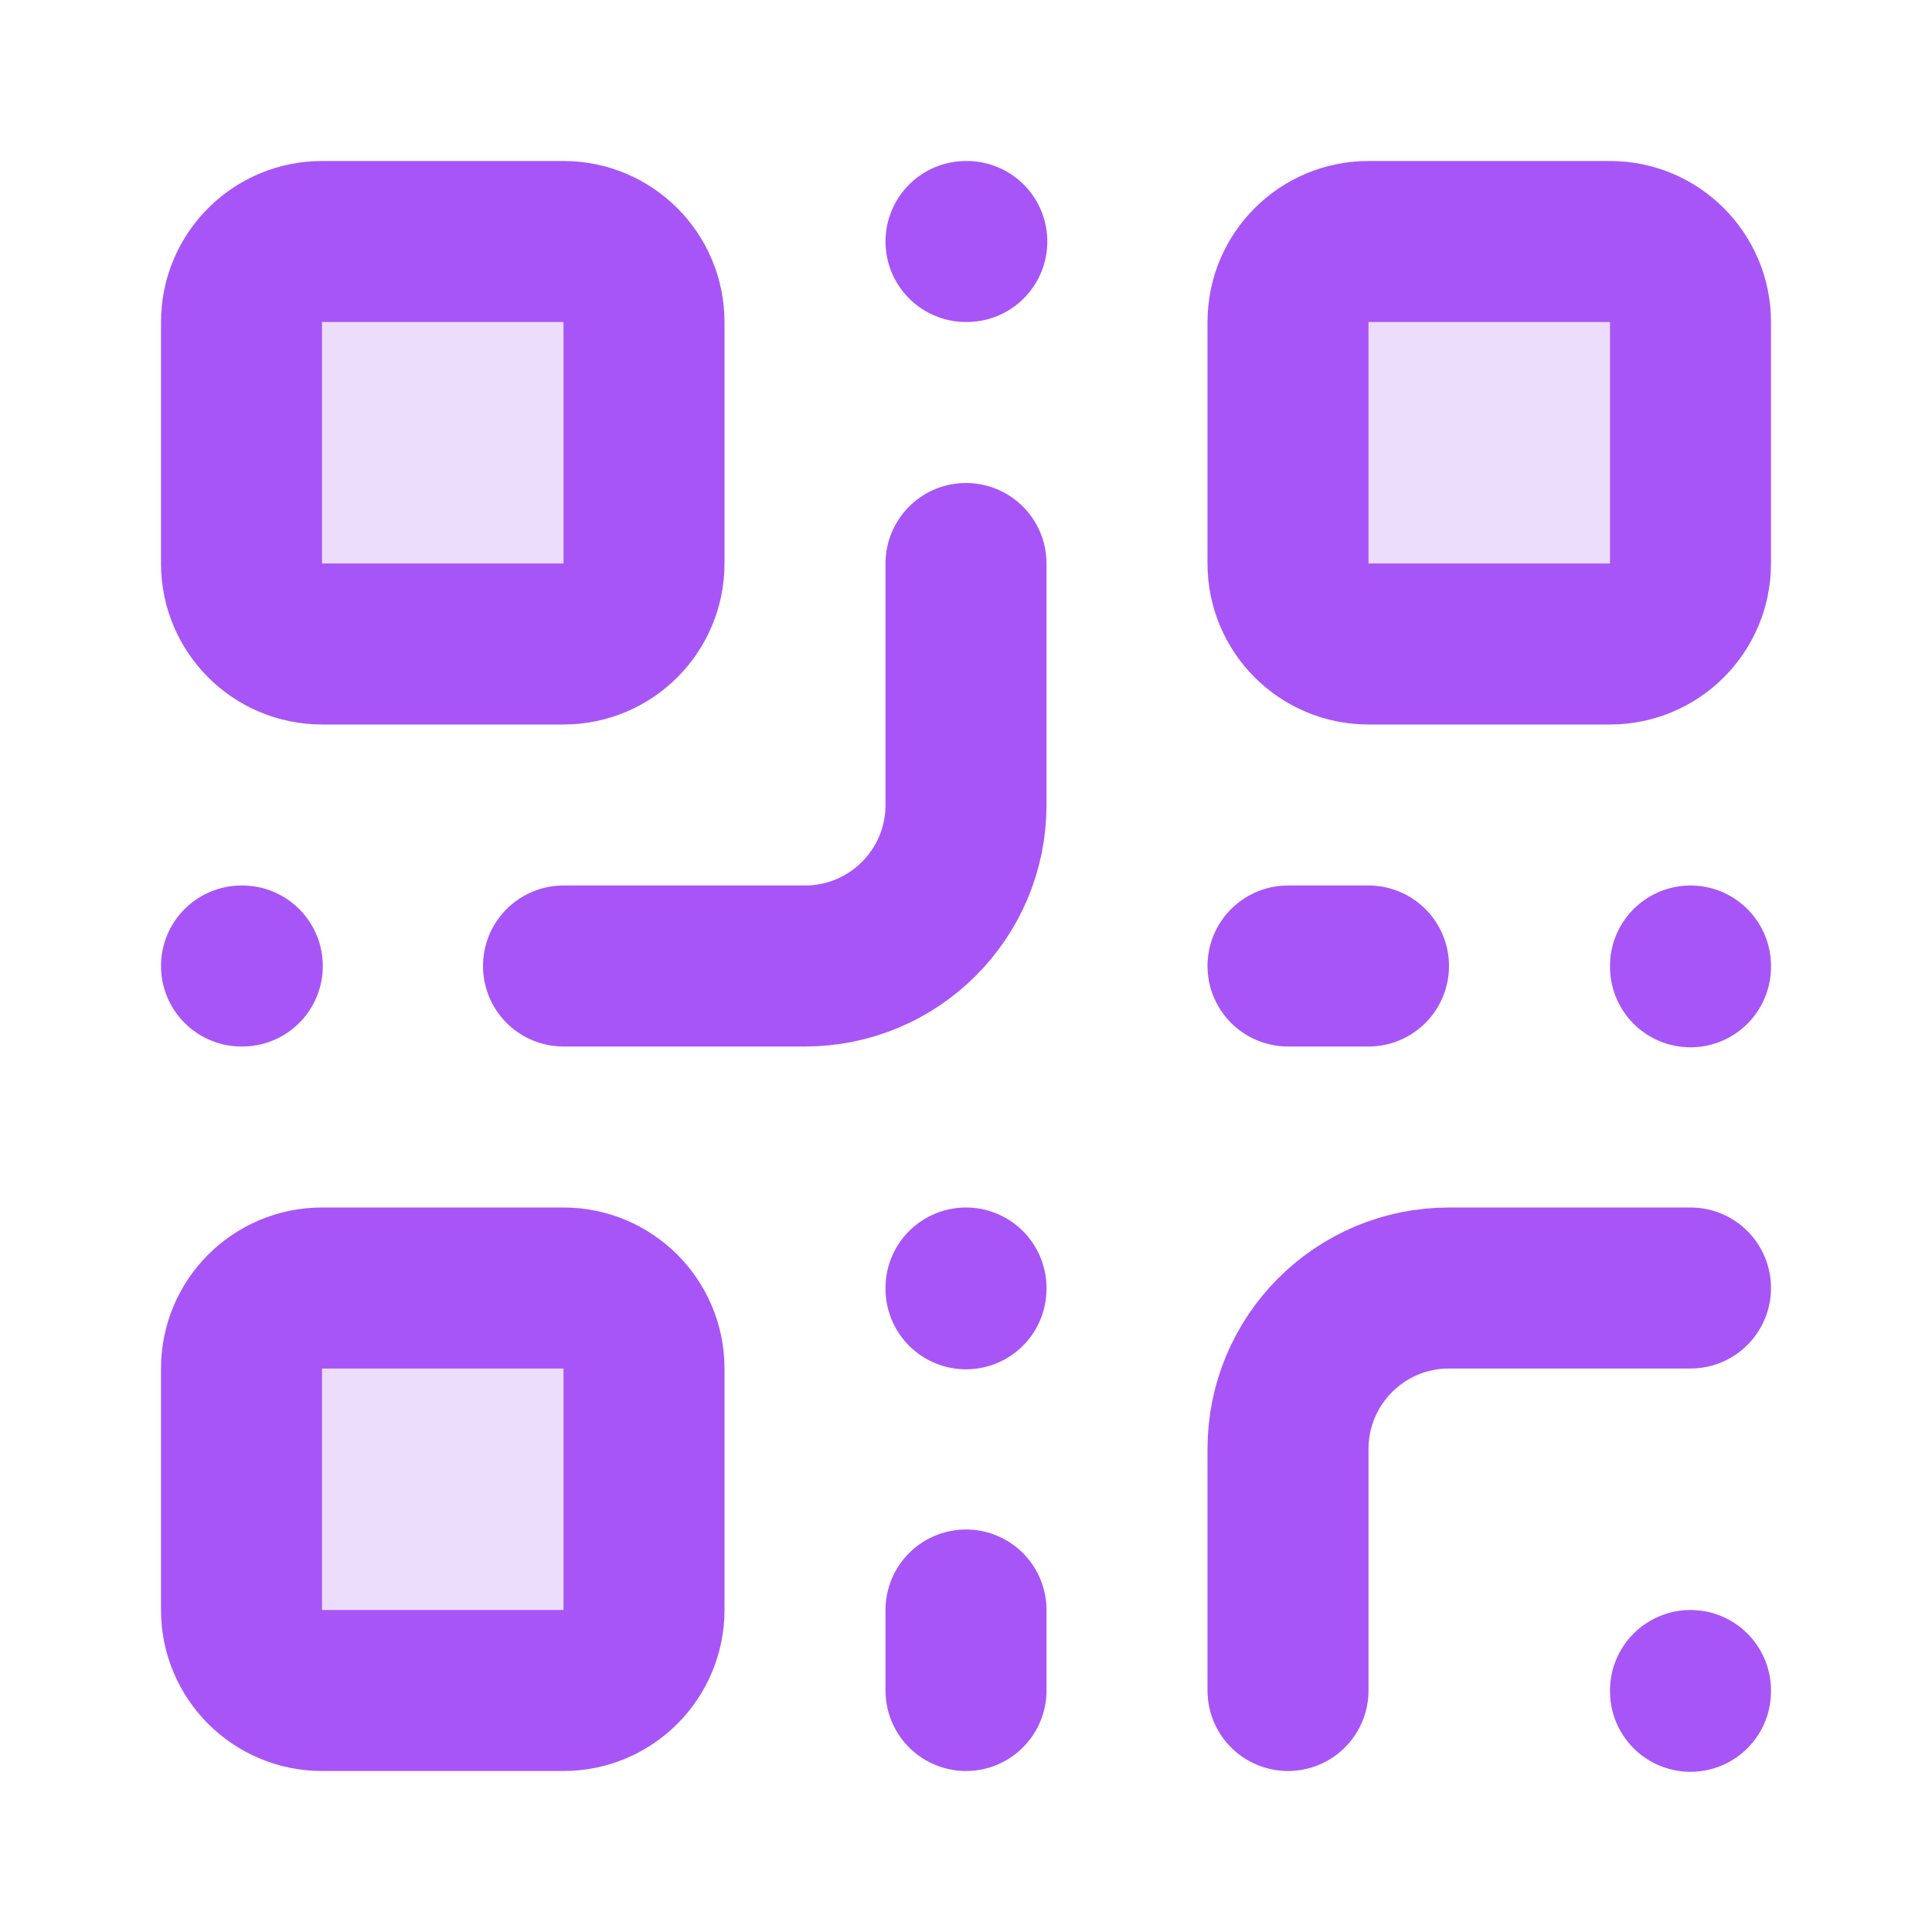
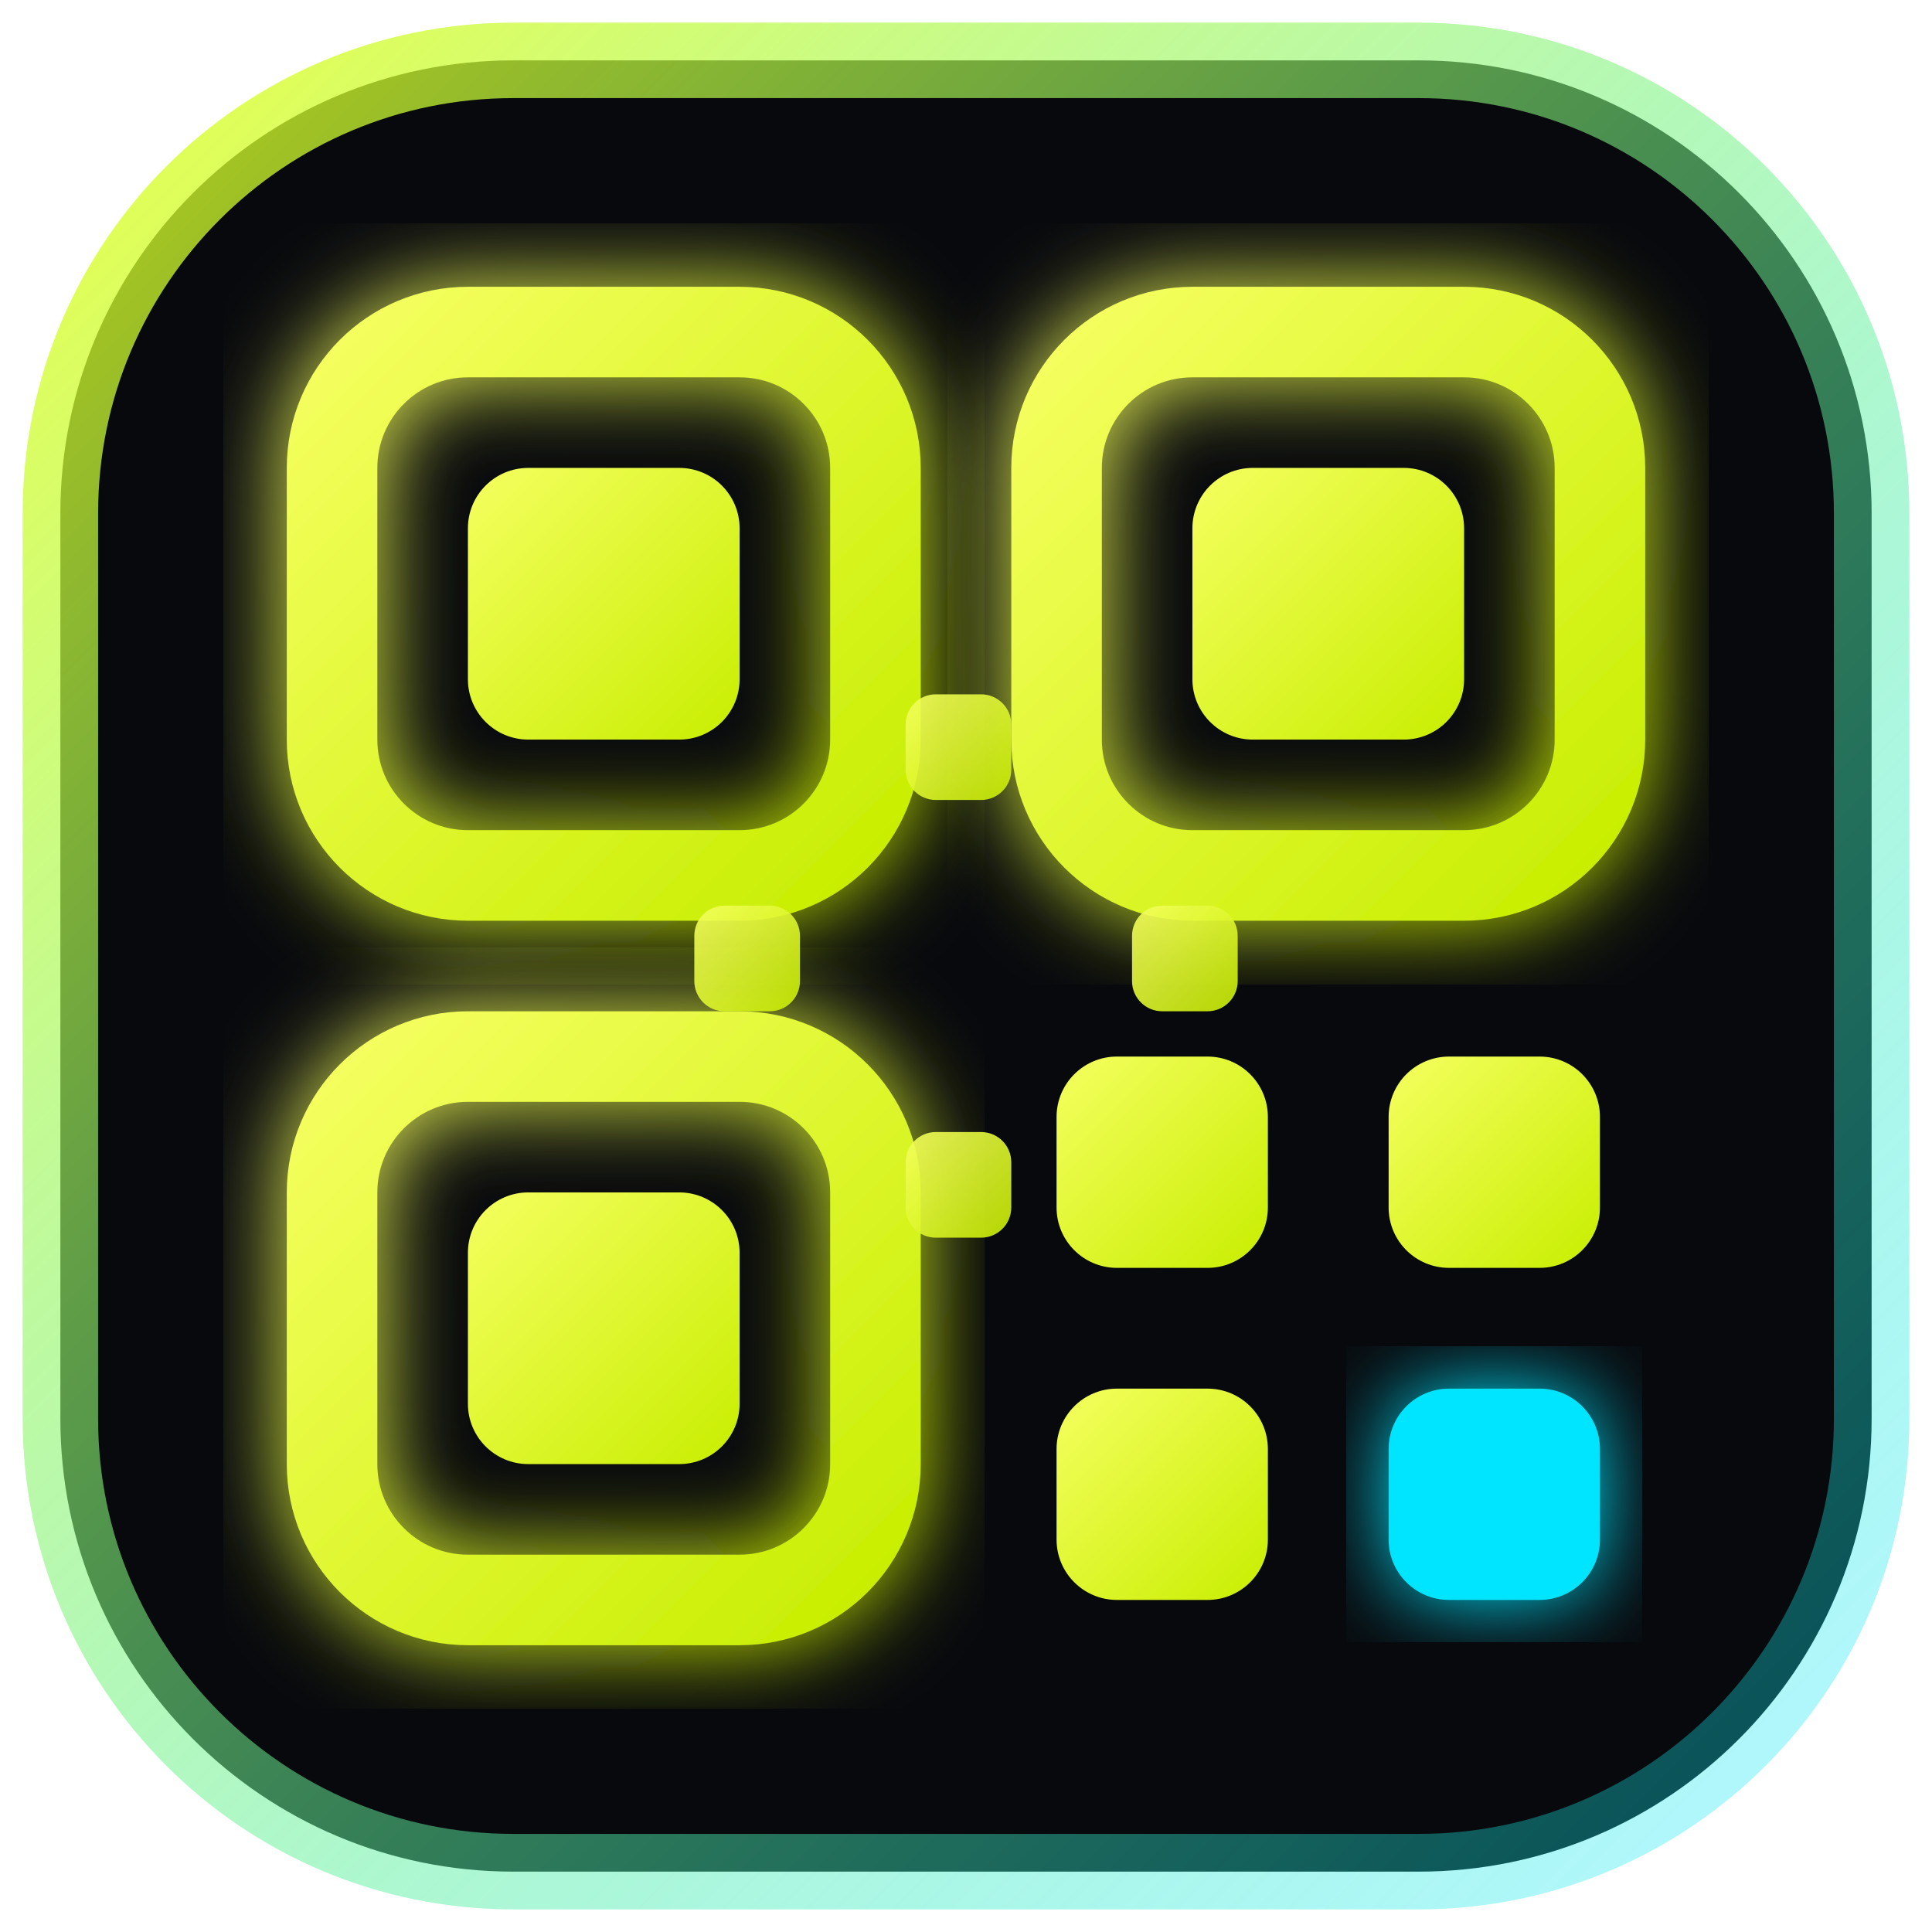
- <svg xmlns="http://www.w3.org/2000/svg" viewBox="0 0 24 24" fill="none" stroke="#a855f7" stroke-width="2" stroke-linecap="round" stroke-linejoin="round">
-   <rect width="5" height="5" x="3" y="3" rx="1" fill="#a855f7" fill-opacity="0.2" />
-   <rect width="5" height="5" x="16" y="3" rx="1" fill="#a855f7" fill-opacity="0.2" />
-   <rect width="5" height="5" x="3" y="16" rx="1" fill="#a855f7" fill-opacity="0.2" />
-   <path d="M21 16h-3a2 2 0 0 0-2 2v3" />
-   <path d="M21 21v.01" />
-   <path d="M12 7v3a2 2 0 0 1-2 2H7" />
-   <path d="M3 12h.01" />
-   <path d="M12 3h.01" />
-   <path d="M12 16v.01" />
-   <path d="M16 12h1" />
-   <path d="M21 12v.01" />
-   <path d="M12 21v-1" />
+ <svg xmlns="http://www.w3.org/2000/svg" viewBox="0 0 64 64" fill="none">
+   <defs>
+     <linearGradient id="voltGrad" x1="0%" y1="0%" x2="100%" y2="100%">
+       <stop offset="0%" stop-color="#f5ff60" />
+       <stop offset="100%" stop-color="#c8ee00" />
+     </linearGradient>
+     <linearGradient id="borderGrad" x1="0%" y1="0%" x2="100%" y2="100%">
+       <stop offset="0%" stop-color="#e4ff1a" stop-opacity="0.8" />
+       <stop offset="100%" stop-color="#00e5ff" stop-opacity="0.3" />
+     </linearGradient>
+     <filter id="glow" x="-20%" y="-20%" width="140%" height="140%">
+       <feGaussianBlur stdDeviation="1.5" result="blur" />
+       <feComposite in="SourceGraphic" in2="blur" operator="over" />
+     </filter>
+   </defs>
+   <rect x="2" y="2" width="60" height="60" rx="15" fill="#08090d" stroke="url(#borderGrad)" stroke-width="2.5" />
+   <rect x="11" y="11" width="18" height="18" rx="4.5" fill="none" stroke="url(#voltGrad)" stroke-width="3" filter="url(#glow)" />
+   <rect x="15.5" y="15.5" width="9" height="9" rx="2" fill="url(#voltGrad)" />
+   <rect x="35" y="11" width="18" height="18" rx="4.5" fill="none" stroke="url(#voltGrad)" stroke-width="3" filter="url(#glow)" />
+   <rect x="39.5" y="15.5" width="9" height="9" rx="2" fill="url(#voltGrad)" />
+   <rect x="11" y="35" width="18" height="18" rx="4.5" fill="none" stroke="url(#voltGrad)" stroke-width="3" filter="url(#glow)" />
+   <rect x="15.5" y="39.5" width="9" height="9" rx="2" fill="url(#voltGrad)" />
+   <rect x="35" y="35" width="7" height="7" rx="2" fill="url(#voltGrad)" />
+   <rect x="46" y="35" width="7" height="7" rx="2" fill="url(#voltGrad)" />
+   <rect x="35" y="46" width="7" height="7" rx="2" fill="url(#voltGrad)" />
+   <rect x="46" y="46" width="7" height="7" rx="2" fill="#00e5ff" filter="url(#glow)" />
+   <rect x="23" y="30" width="3.5" height="3.5" rx="1" fill="url(#voltGrad)" opacity="0.9" />
+   <rect x="30" y="23" width="3.5" height="3.5" rx="1" fill="url(#voltGrad)" opacity="0.9" />
+   <rect x="37.5" y="30" width="3.5" height="3.5" rx="1" fill="url(#voltGrad)" opacity="0.9" />
+   <rect x="30" y="37.5" width="3.5" height="3.5" rx="1" fill="url(#voltGrad)" opacity="0.9" />
</svg>
